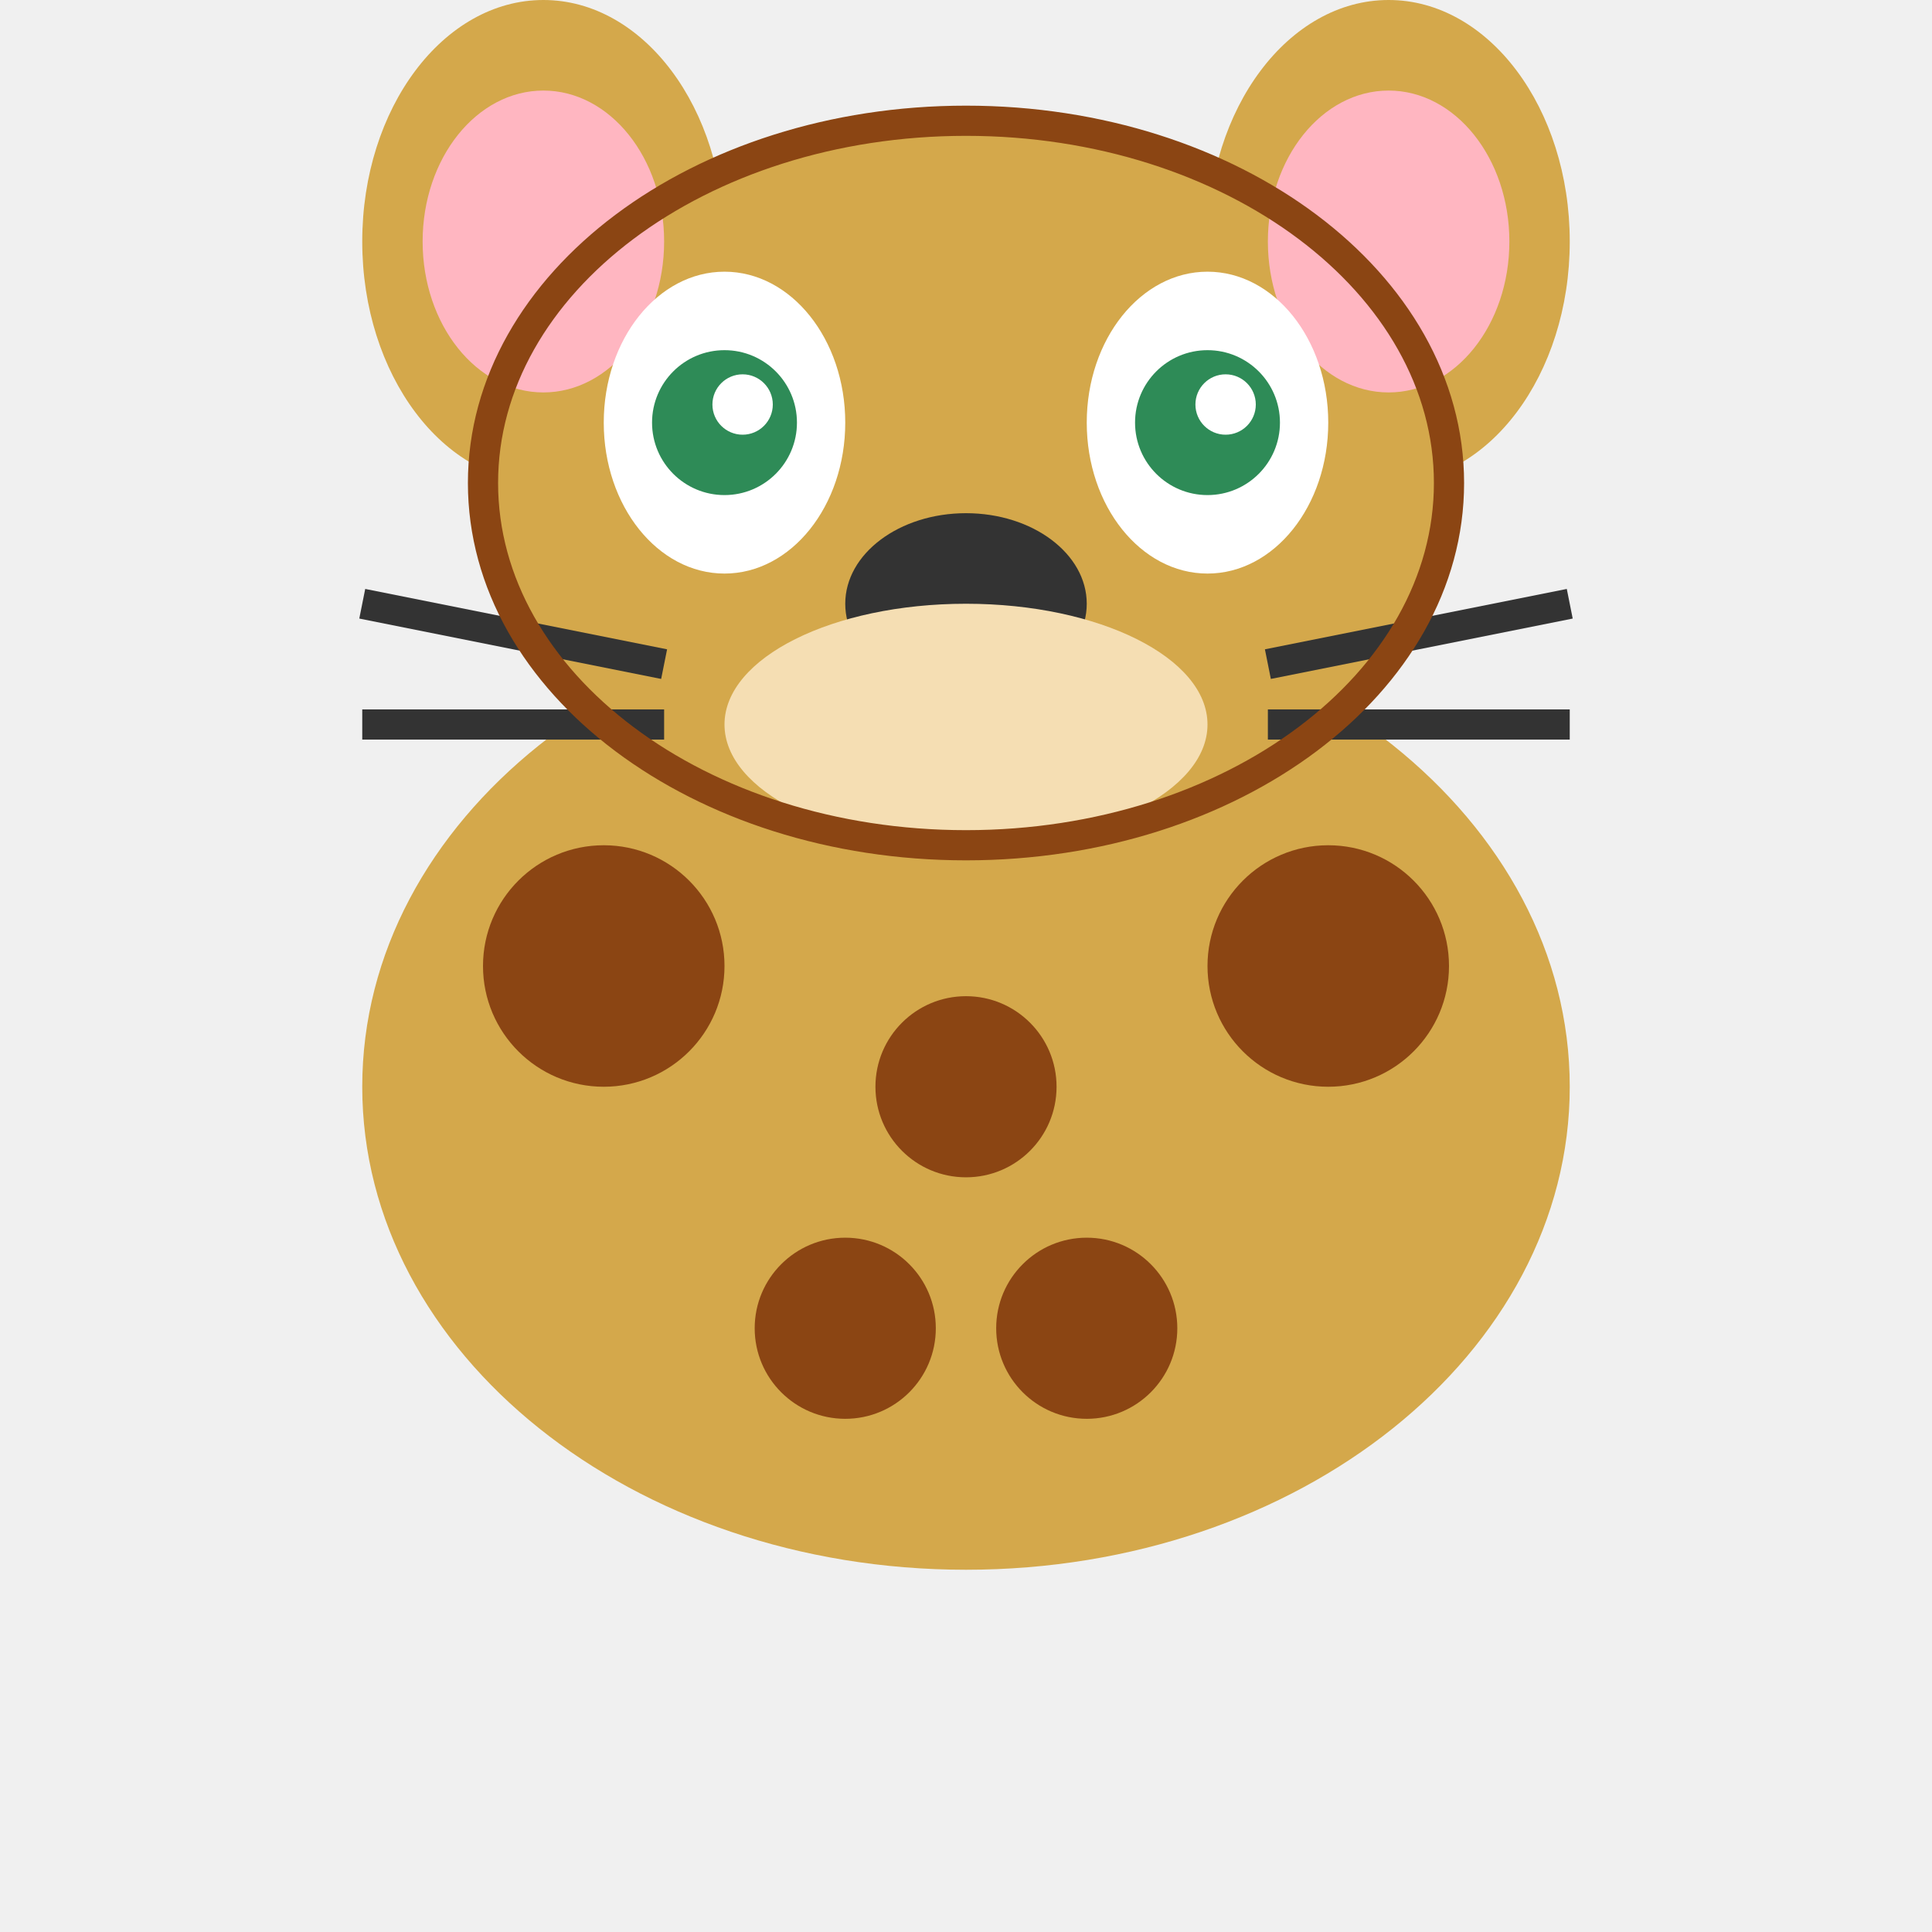
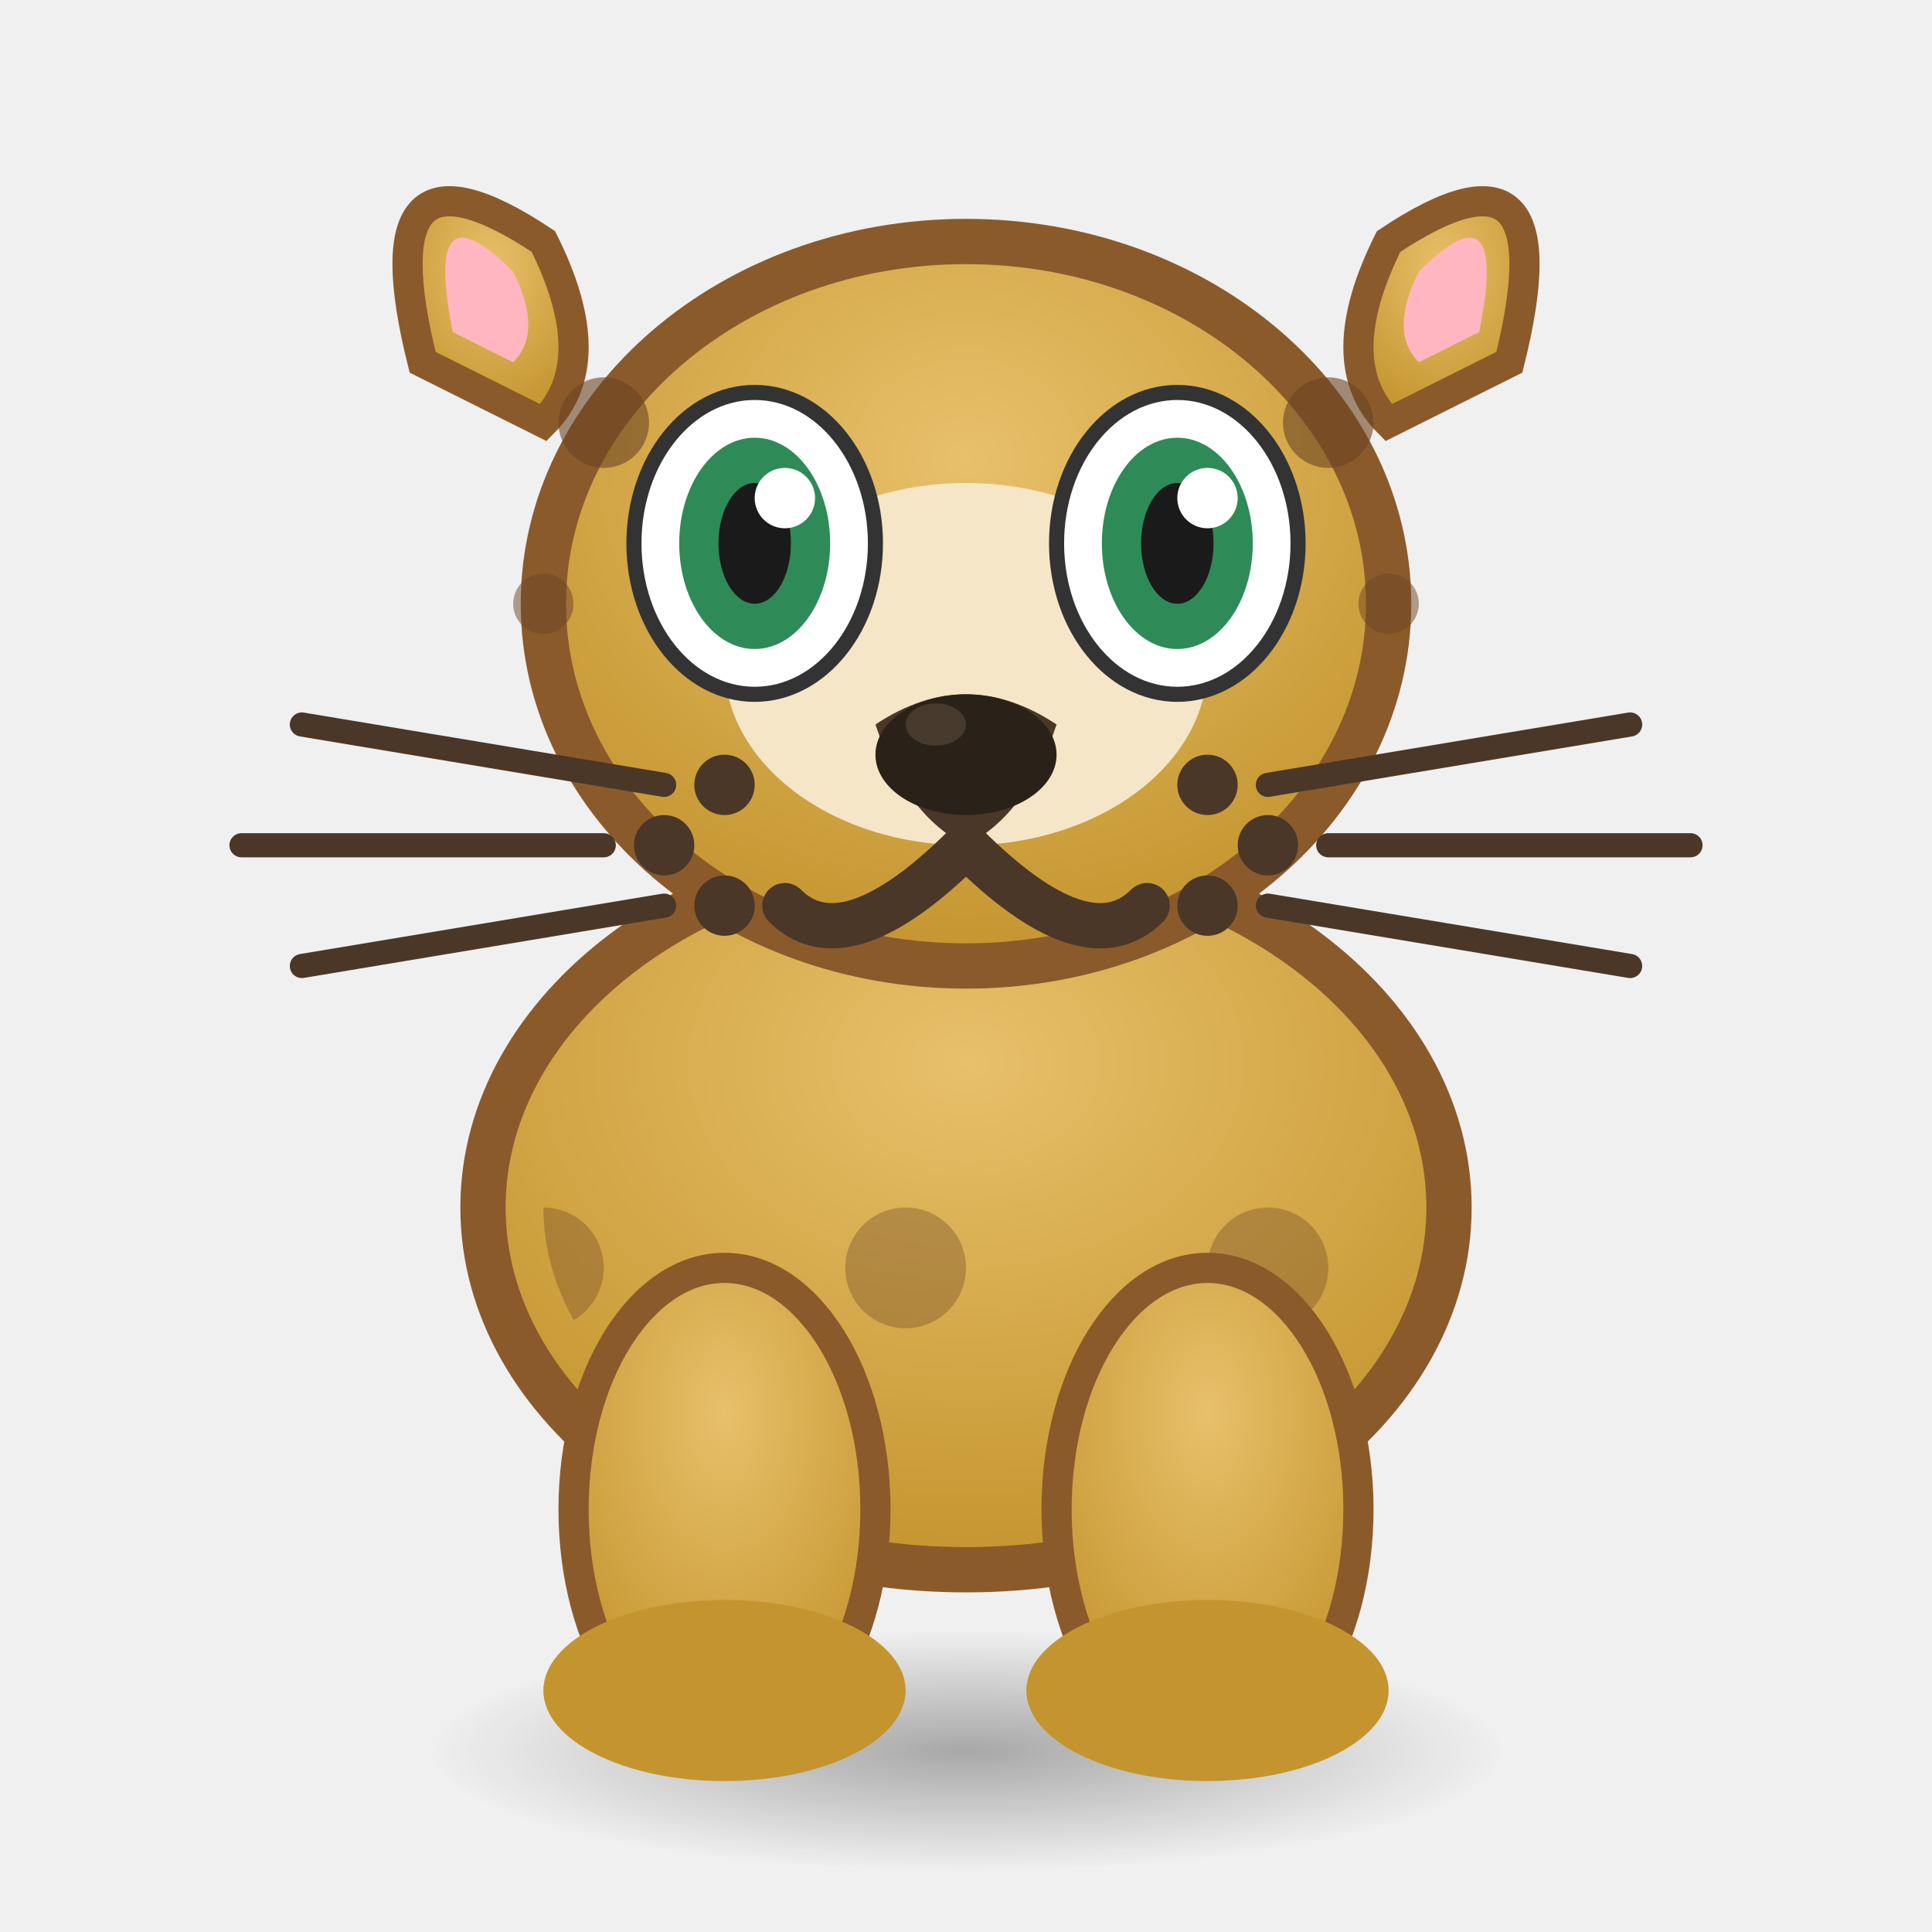
- <svg xmlns="http://www.w3.org/2000/svg" width="32" height="32" viewBox="0 0 32 32">
-   <ellipse cx="16" cy="18" rx="10" ry="8" fill="#D4A84B" />
-   <circle cx="10" cy="16" r="2" fill="#8B4513" />
-   <circle cx="22" cy="16" r="2" fill="#8B4513" />
-   <circle cx="14" cy="22" r="1.5" fill="#8B4513" />
-   <circle cx="18" cy="22" r="1.5" fill="#8B4513" />
-   <circle cx="16" cy="18" r="1.5" fill="#8B4513" />
-   <ellipse cx="16" cy="8" rx="8" ry="6" fill="#D4A84B" />
-   <ellipse cx="9" cy="4" rx="3" ry="4" fill="#D4A84B" />
-   <ellipse cx="23" cy="4" rx="3" ry="4" fill="#D4A84B" />
-   <ellipse cx="9" cy="4" rx="2" ry="2.5" fill="#FFB6C1" />
-   <ellipse cx="23" cy="4" rx="2" ry="2.5" fill="#FFB6C1" />
-   <ellipse cx="12" cy="7" rx="2" ry="2.5" fill="white" />
-   <ellipse cx="20" cy="7" rx="2" ry="2.5" fill="white" />
-   <circle cx="12" cy="7" r="1.2" fill="#2E8B57" />
-   <circle cx="20" cy="7" r="1.2" fill="#2E8B57" />
-   <circle cx="12.3" cy="6.7" r="0.5" fill="white" />
-   <circle cx="20.3" cy="6.7" r="0.5" fill="white" />
-   <ellipse cx="16" cy="10" rx="2" ry="1.5" fill="#333" />
-   <ellipse cx="16" cy="12" rx="4" ry="2" fill="#F5DEB3" />
-   <line x1="6" y1="10" x2="11" y2="11" stroke="#333" stroke-width="0.5" />
-   <line x1="6" y1="12" x2="11" y2="12" stroke="#333" stroke-width="0.5" />
-   <line x1="21" y1="11" x2="26" y2="10" stroke="#333" stroke-width="0.5" />
-   <line x1="21" y1="12" x2="26" y2="12" stroke="#333" stroke-width="0.5" />
-   <ellipse cx="16" cy="8" rx="8" ry="6" fill="none" stroke="#8B4513" stroke-width="0.5" />
+ <svg xmlns="http://www.w3.org/2000/svg" width="64" height="64" viewBox="0 0 64 64">
+   <defs>
+     <radialGradient id="furGradient" cx="50%" cy="30%" r="70%">
+       <stop offset="0%" stop-color="#E8C06A" />
+       <stop offset="100%" stop-color="#C4952F" />
+     </radialGradient>
+     <radialGradient id="shadowGradient" cx="50%" cy="50%" r="50%">
+       <stop offset="0%" stop-color="rgba(0,0,0,0.3)" />
+       <stop offset="100%" stop-color="rgba(0,0,0,0)" />
+     </radialGradient>
+     <pattern id="spots" patternUnits="userSpaceOnUse" width="12" height="12">
+       <circle cx="6" cy="6" r="2" fill="#6B4423" opacity="0.7" />
+     </pattern>
+   </defs>
+   <ellipse cx="32" cy="58" rx="18" ry="4" fill="url(#shadowGradient)" />
+   <ellipse cx="32" cy="40" rx="16" ry="12" fill="url(#furGradient)" />
+   <ellipse cx="32" cy="40" rx="14" ry="10" fill="url(#spots)" opacity="0.5" />
+   <ellipse cx="32" cy="40" rx="16" ry="12" fill="none" stroke="#8B5A2B" stroke-width="1.5" />
+   <ellipse cx="24" cy="50" rx="5" ry="8" fill="url(#furGradient)" />
+   <ellipse cx="40" cy="50" rx="5" ry="8" fill="url(#furGradient)" />
+   <ellipse cx="24" cy="50" rx="5" ry="8" fill="none" stroke="#8B5A2B" stroke-width="1" />
+   <ellipse cx="40" cy="50" rx="5" ry="8" fill="none" stroke="#8B5A2B" stroke-width="1" />
+   <ellipse cx="24" cy="56" rx="6" ry="3" fill="#C4952F" />
+   <ellipse cx="40" cy="56" rx="6" ry="3" fill="#C4952F" />
+   <ellipse cx="32" cy="20" rx="14" ry="12" fill="url(#furGradient)" />
+   <ellipse cx="32" cy="20" rx="14" ry="12" fill="none" stroke="#8B5A2B" stroke-width="1.5" />
+   <path d="M 14 12 Q 12 4 18 8 Q 20 12 18 14 Z" fill="url(#furGradient)" stroke="#8B5A2B" stroke-width="1" />
+   <path d="M 50 12 Q 52 4 46 8 Q 44 12 46 14 Z" fill="url(#furGradient)" stroke="#8B5A2B" stroke-width="1" />
+   <path d="M 15 11 Q 14 6 17 9 Q 18 11 17 12 Z" fill="#FFB6C1" />
+   <path d="M 49 11 Q 50 6 47 9 Q 46 11 47 12 Z" fill="#FFB6C1" />
+   <ellipse cx="32" cy="22" rx="8" ry="6" fill="#F5E6C8" />
+   <ellipse cx="25" cy="18" rx="4" ry="5" fill="white" stroke="#333" stroke-width="0.5" />
+   <ellipse cx="39" cy="18" rx="4" ry="5" fill="white" stroke="#333" stroke-width="0.5" />
+   <ellipse cx="25" cy="18" rx="2.5" ry="3.5" fill="#2E8B57" />
+   <ellipse cx="39" cy="18" rx="2.5" ry="3.5" fill="#2E8B57" />
+   <ellipse cx="25" cy="18" rx="1.2" ry="2" fill="#1a1a1a" />
+   <ellipse cx="39" cy="18" rx="1.2" ry="2" fill="#1a1a1a" />
+   <circle cx="26" cy="16.5" r="1" fill="white" />
+   <circle cx="40" cy="16.5" r="1" fill="white" />
+   <path d="M 29 24 Q 32 22 35 24 Q 34 27 32 28 Q 30 27 29 24 Z" fill="#4a3728" />
+   <ellipse cx="32" cy="25" rx="3" ry="2" fill="#2a2218" />
+   <ellipse cx="31" cy="24" rx="1" ry="0.7" fill="#5a4738" opacity="0.6" />
+   <path d="M 32 28 Q 28 32 26 30" fill="none" stroke="#4a3728" stroke-width="1.5" stroke-linecap="round" />
+   <path d="M 32 28 Q 36 32 38 30" fill="none" stroke="#4a3728" stroke-width="1.5" stroke-linecap="round" />
+   <circle cx="24" cy="26" r="1" fill="#4a3728" />
+   <circle cx="22" cy="28" r="1" fill="#4a3728" />
+   <circle cx="24" cy="30" r="1" fill="#4a3728" />
+   <circle cx="40" cy="26" r="1" fill="#4a3728" />
+   <circle cx="42" cy="28" r="1" fill="#4a3728" />
+   <circle cx="40" cy="30" r="1" fill="#4a3728" />
+   <line x1="10" y1="24" x2="22" y2="26" stroke="#4a3728" stroke-width="0.8" stroke-linecap="round" />
+   <line x1="8" y1="28" x2="20" y2="28" stroke="#4a3728" stroke-width="0.8" stroke-linecap="round" />
+   <line x1="10" y1="32" x2="22" y2="30" stroke="#4a3728" stroke-width="0.8" stroke-linecap="round" />
+   <line x1="54" y1="24" x2="42" y2="26" stroke="#4a3728" stroke-width="0.8" stroke-linecap="round" />
+   <line x1="56" y1="28" x2="44" y2="28" stroke="#4a3728" stroke-width="0.8" stroke-linecap="round" />
+   <line x1="54" y1="32" x2="42" y2="30" stroke="#4a3728" stroke-width="0.8" stroke-linecap="round" />
+   <circle cx="20" cy="14" r="1.5" fill="#6B4423" opacity="0.6" />
+   <circle cx="44" cy="14" r="1.5" fill="#6B4423" opacity="0.6" />
+   <circle cx="18" cy="20" r="1" fill="#6B4423" opacity="0.5" />
+   <circle cx="46" cy="20" r="1" fill="#6B4423" opacity="0.5" />
</svg>
